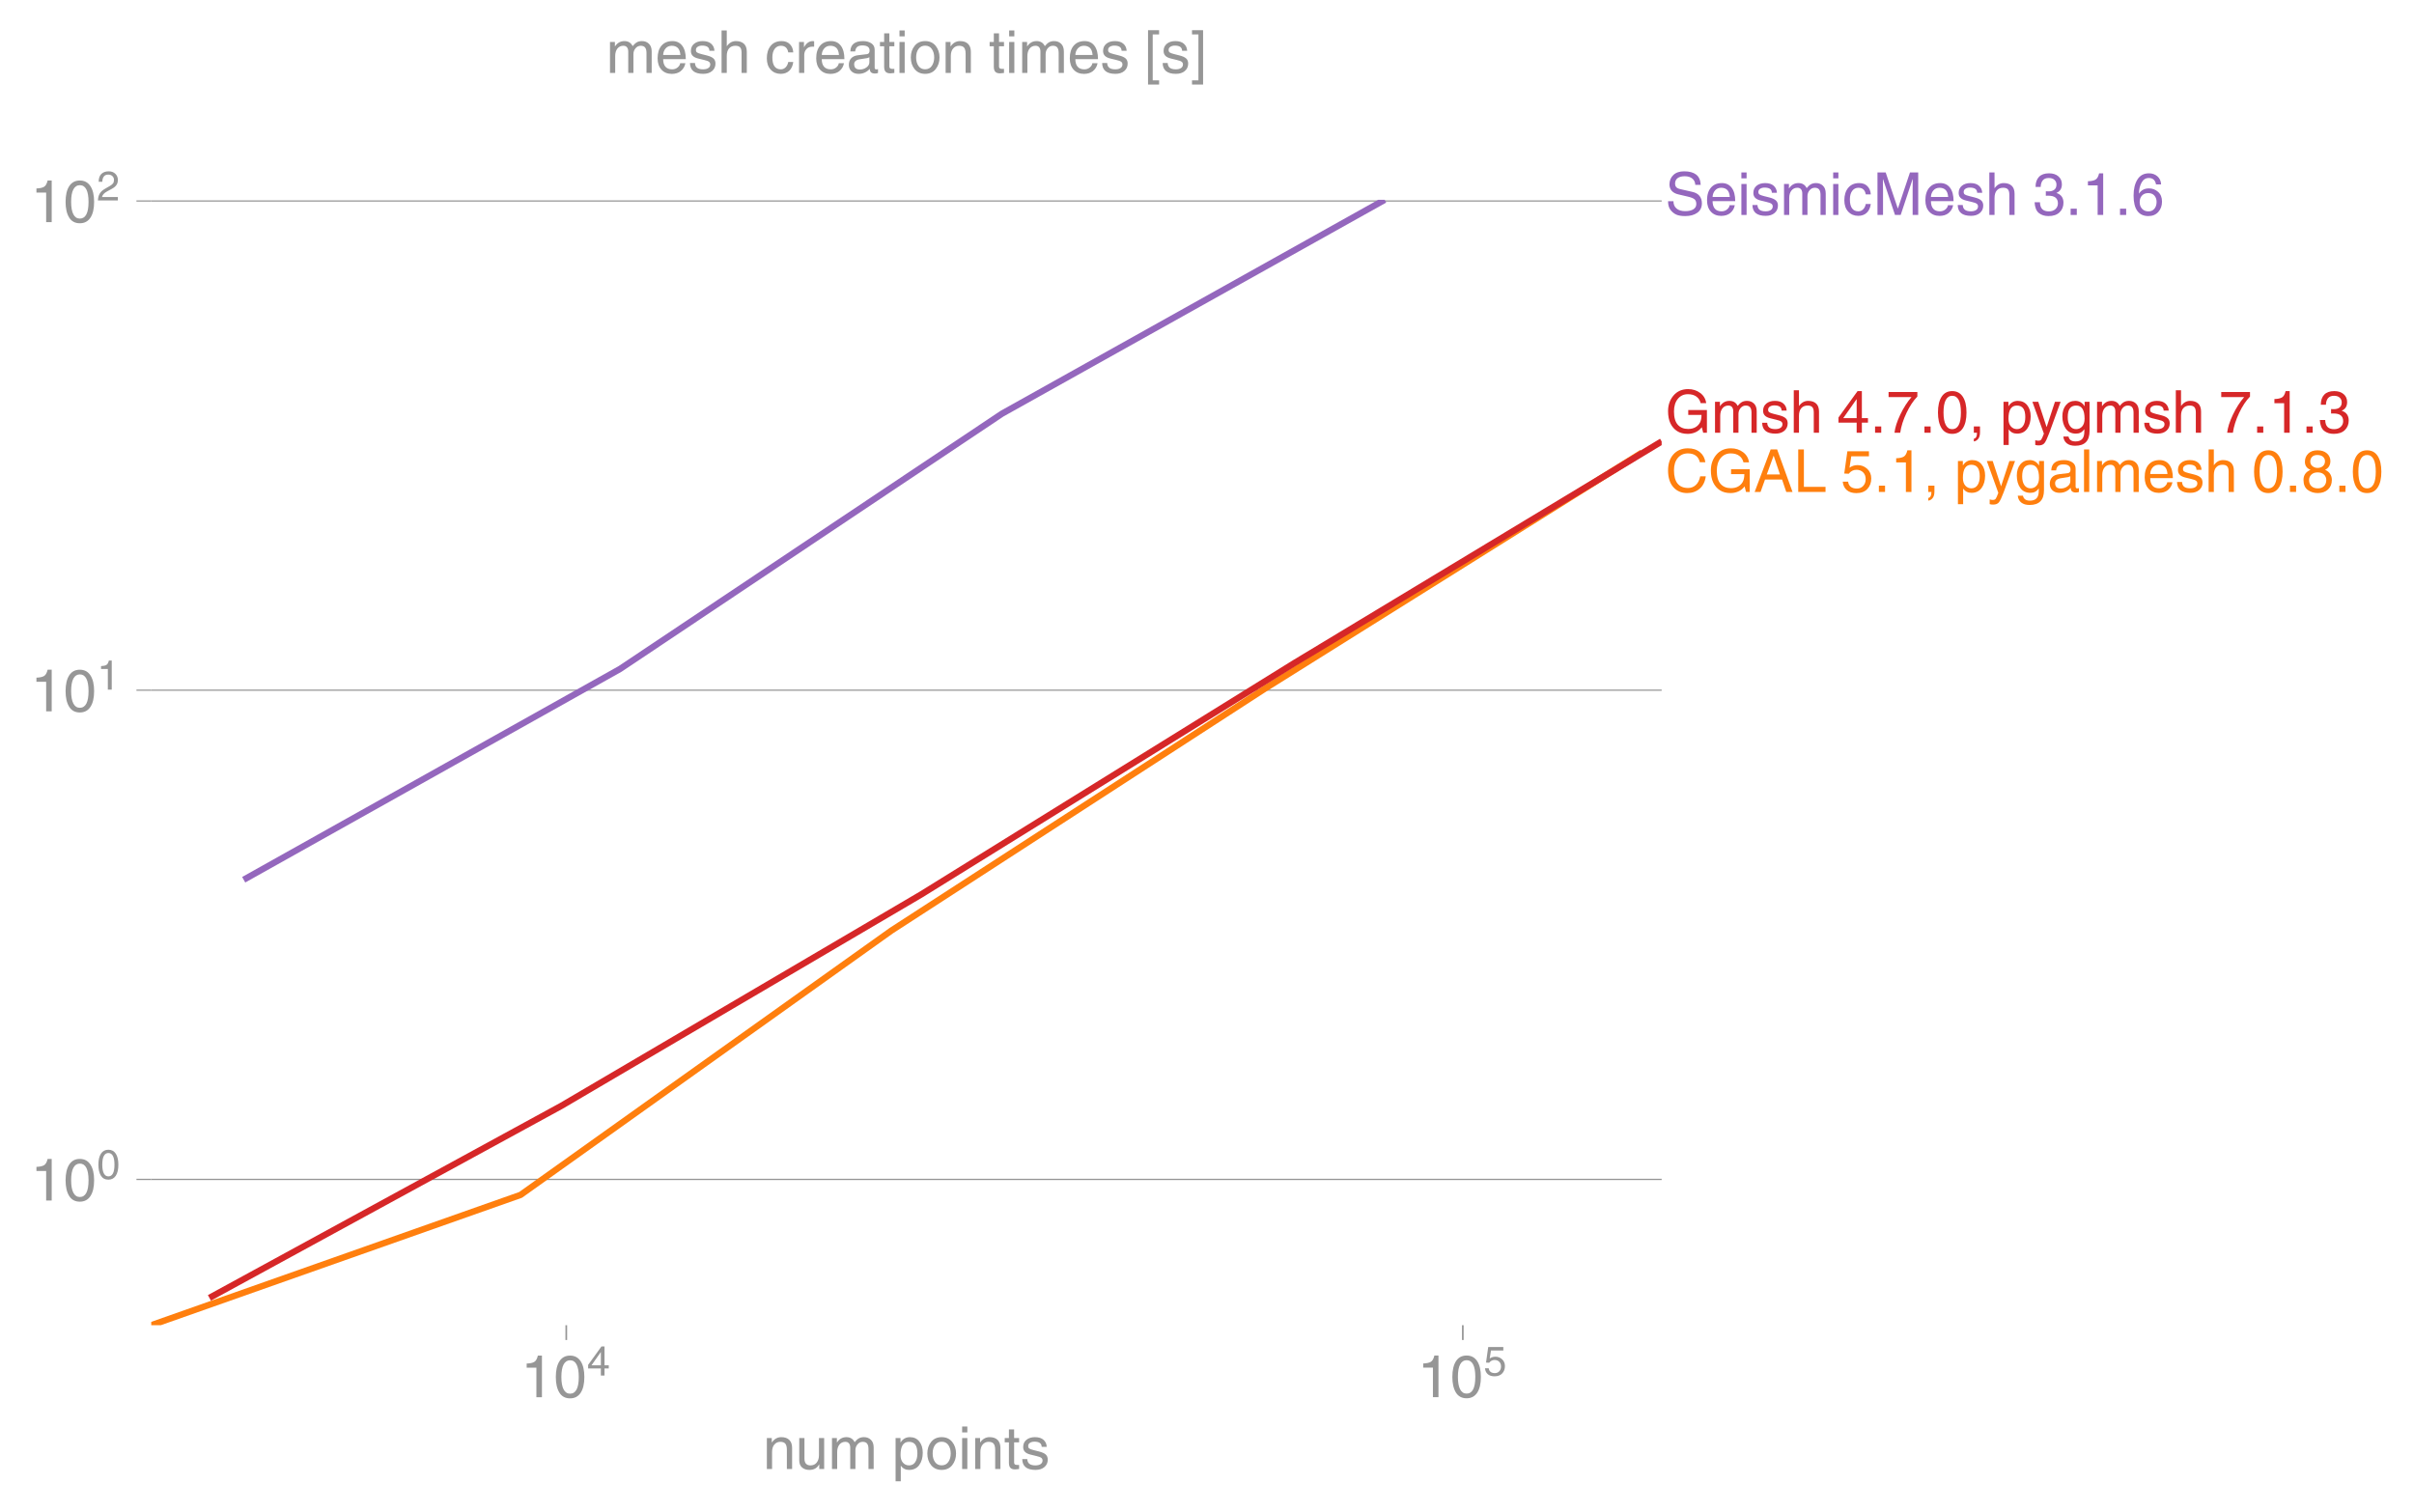
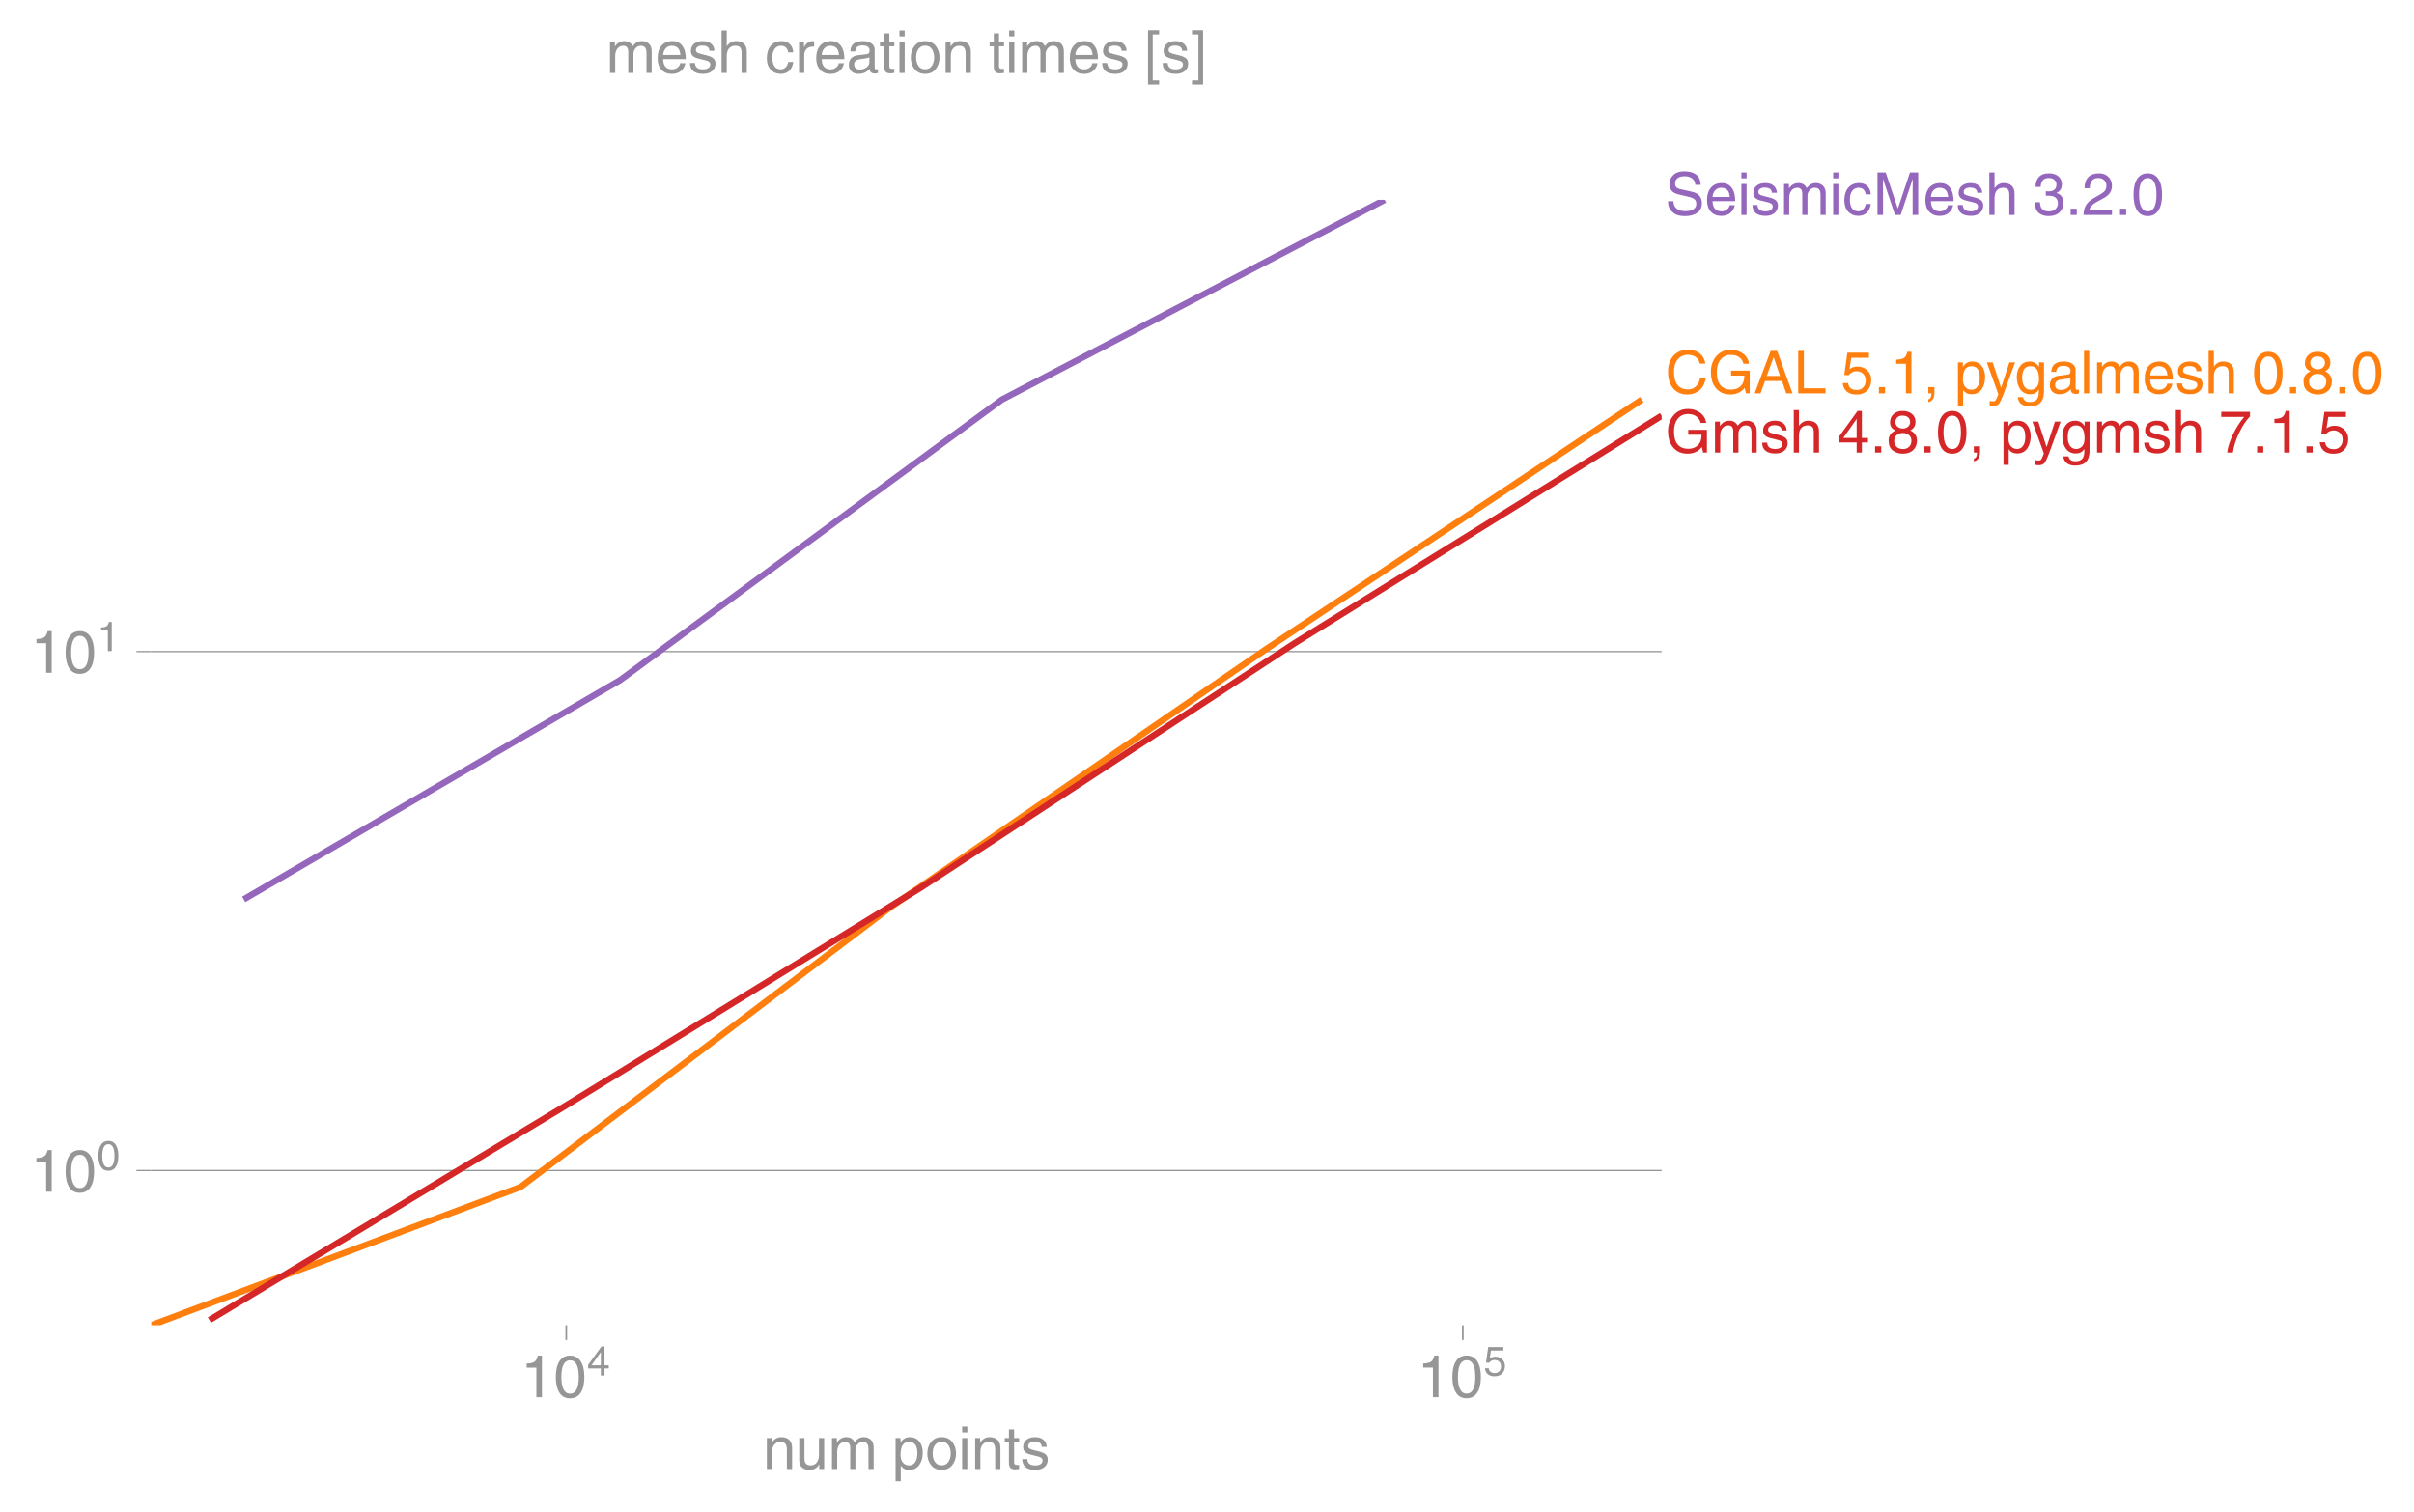
<svg xmlns="http://www.w3.org/2000/svg" xmlns:xlink="http://www.w3.org/1999/xlink" height="476.609" viewBox="0 0 570.76 357.457" width="761.013">
  <defs>
    <style>*{stroke-linecap:butt;stroke-linejoin:round}</style>
  </defs>
  <g id="figure_1">
    <path d="M0 357.457h570.76V0H0z" fill="none" id="patch_1" />
    <g id="axes_1">
      <path d="M35.76 313.361h357.12V47.25H35.76z" fill="none" id="patch_2" />
      <g id="matplotlib.axis_1">
        <g id="xtick_1">
          <g id="line2d_1">
            <defs>
-               <path d="M0 0v3.5" id="m20c9ebaa38" stroke="#969696" stroke-width=".4" />
-             </defs>
-             <use x="133.89" xlink:href="#m20c9ebaa38" y="313.361" fill="#969696" stroke="#969696" stroke-width=".4" />
+               <path d="M0 0v3.5" id="m26eaa6ec27" stroke="#969696" stroke-width=".4" />
+             </defs>
+             <use x="133.89" xlink:href="#m26eaa6ec27" y="313.361" fill="#969696" stroke="#969696" stroke-width=".4" />
          </g>
          <g transform="matrix(.14 0 0 -.14 123.11 330.41)" fill="#969696" id="text_1">
            <defs>
              <path d="M35.89 0h-9.374v49.906H10.109v6.985q8.594.28 12.782 2.75Q27.094 62.109 29 70.313h6.89z" id="HelveticaWorld-Regular-49" />
              <path d="M42.484 34.188q0 14.109-3.734 21.156-3.734 7.062-10.969 7.062-7.078 0-10.89-7.062-3.797-7.047-3.797-21.157 0-13.671 3.75-20.937Q20.609 6 27.78 6q7.235 0 10.969 7 3.734 7.016 3.734 21.188zm9.422 0q0-17.297-6.25-26.704-6.25-9.39-17.875-9.39-12.062 0-18.062 9.734-6 9.75-6 26.36 0 17.03 6.14 26.578 6.157 9.547 17.922 9.547 11.625 0 17.875-9.5t6.25-26.626z" id="HelveticaWorld-Regular-48" />
              <path d="M10.594 24.703h22.61v31.89h-.188zM42 17.093V0h-8.797v17.094H2.484v8.593L34.72 70.314H42v-45.61h10.297v-7.61z" id="HelveticaWorld-Regular-52" />
            </defs>
            <use transform="translate(0 .173)" xlink:href="#HelveticaWorld-Regular-49" />
            <use transform="translate(55.615 .173)" xlink:href="#HelveticaWorld-Regular-48" />
            <use transform="matrix(.7 0 0 .7 112.146 36.781)" xlink:href="#HelveticaWorld-Regular-52" />
          </g>
        </g>
        <g id="xtick_2">
-           <use x="345.864" xlink:href="#m20c9ebaa38" y="313.361" fill="#969696" stroke="#969696" stroke-width=".4" id="line2d_2" />
+           <use x="345.864" xlink:href="#m26eaa6ec27" y="313.361" fill="#969696" stroke="#969696" stroke-width=".4" id="line2d_2" />
          <g transform="matrix(.14 0 0 -.14 335.084 330.41)" fill="#969696" id="text_2">
            <defs>
              <path d="M14.703 40.922q5.813 4.39 13.625 4.39 9.469 0 16.281-6.296 6.813-6.297 6.813-16.22 0-10.78-6.578-17.796-6.563-7-18.422-7-10.313 0-16.266 5.047Q4.203 8.109 3.22 17.39h9.094q.671-5.672 4.437-8.672 3.766-3 10.453-3 6.485 0 10.64 4.484Q42 14.703 42 21.688q0 7.125-4.36 11.421-4.343 4.297-11.218 4.297-7.813 0-13.047-6.687l-7.563.39 5.266 37.594h36.438v-8.5H17.672z" id="HelveticaWorld-Regular-53" />
            </defs>
            <use transform="translate(0 .3)" xlink:href="#HelveticaWorld-Regular-49" />
            <use transform="translate(55.615 .3)" xlink:href="#HelveticaWorld-Regular-48" />
            <use transform="matrix(.7 0 0 .7 112.146 36.908)" xlink:href="#HelveticaWorld-Regular-53" />
          </g>
        </g>
        <g transform="matrix(.14 0 0 -.14 180.393 347.359)" fill="#969696" id="text_3">
          <defs>
            <path d="M49.219 0h-8.844v32.172q0 7.422-2.594 10.578-2.578 3.156-8.578 3.156-5.906 0-9.875-4.5-3.953-4.484-3.953-12.89V0H6.594v52.297h8.297v-7.375h.203q6.203 8.89 15.812 8.89 8.89 0 13.594-4.718 4.719-4.703 4.719-13.5z" id="HelveticaWorld-Regular-110" />
            <path d="M6.11 52.297h8.78V17.578q0-5.765 2.61-8.625Q20.125 6.11 25 6.11q6.781 0 10.594 4.797 3.812 4.813 3.812 12.578v28.813h8.782V0H39.89v7.625l-.188.188q-4.984-9.329-16.61-9.329-7.515 0-12.25 4.094Q6.11 6.688 6.11 14.703z" id="HelveticaWorld-Regular-117" />
            <path d="M6.594 52.297h8.297v-7.375h.203q5.906 8.89 15.812 8.89 9.813 0 13.922-8.5 3.75 4.594 7.266 6.547 3.515 1.953 8.703 1.953 6.781 0 11.484-4.453Q77 44.922 77 36.187V0h-8.781v33.797q0 6.094-2.297 9.094-2.297 3.015-7.422 3.015-5.172 0-8.75-4.203-3.563-4.203-3.563-9.812V0h-8.78v36.188q0 4.53-2.11 7.124-2.094 2.594-6.094 2.594-6.297 0-10.062-4.687-3.766-4.688-3.766-12.703V0H6.594z" id="HelveticaWorld-Regular-109" />
            <path d="M14.984 23.688q0-8.407 4.094-13 4.11-4.579 10.219-4.579 6.687 0 10.39 5.438 3.72 5.453 3.72 14.765 0 10.22-3.563 14.907-3.563 4.687-10.735 4.687-6.984 0-10.562-5.5-3.563-5.5-3.563-16.718zm-8.39 28.609h8.297v-7.375h.203q5.61 8.89 15.625 8.89 10.11 0 15.937-7.359 5.828-7.344 5.828-18.766 0-12.796-5.953-21Q40.578-1.515 29.5-1.515q-9.094 0-13.922 7.032h-.203v-26.22H6.594z" id="HelveticaWorld-Regular-112" />
            <path d="M12.703 26.219q0-8.735 3.953-14.375 3.953-5.64 11.219-5.64 7.531 0 11.438 5.905 3.906 5.907 3.906 14.11 0 8.297-3.907 14.078-3.906 5.797-11.437 5.797-6.969 0-11.078-5.453-4.094-5.438-4.094-14.422zm-8.984 0q0 11.672 6.484 19.625 6.5 7.968 17.672 7.968 11.438 0 17.875-8.062 6.453-8.047 6.453-19.531 0-11.516-6.406-19.625-6.39-8.11-17.922-8.11-11.078 0-17.625 7.86-6.531 7.86-6.531 19.875z" id="HelveticaWorld-Regular-111" />
            <path d="M6.594 61.813v9.968h8.781v-9.969zM15.375 0H6.594v52.297h8.781z" id="HelveticaWorld-Regular-105" />
            <path d="M17.188 45.016V10.984q0-2 1.093-3.046 1.11-1.047 3.938-1.047h3.375V0Q20.797-.688 19-.688q-5.516 0-8.063 2.641-2.53 2.64-2.53 8.547v34.516H1.311v7.28h7.094v14.595h8.781V52.297h8.407v-7.281z" id="HelveticaWorld-Regular-116" />
            <path d="M36.078 37.406q-.187 4.688-3.344 6.735-3.14 2.047-9.047 2.047-4.296 0-7.359-1.907-3.047-1.89-3.047-5.468 0-2.829 1.797-4.172 1.813-1.344 7.828-2.86l8.688-2.187q7.906-2 11.297-5.11 3.406-3.093 3.406-8.656 0-7.719-5.64-12.531-5.641-4.813-15.063-4.813-11 0-16.64 4.563-5.626 4.578-5.735 13.75h8.5q.203-5.422 3.594-8.063 3.39-2.625 10.171-2.625 5.516 0 8.766 2.188 3.25 2.203 3.25 6.11 0 2.78-2.11 4.437-2.093 1.672-8.296 3.078l-10.203 2.5q-6.203 1.562-9.157 4.656-2.953 3.094-2.953 8.031 0 7.72 5.516 12.203 5.531 4.5 14.406 4.5 9.485 0 14.531-4.624 5.047-4.61 5.344-11.782z" id="HelveticaWorld-Regular-115" />
          </defs>
          <use xlink:href="#HelveticaWorld-Regular-110" />
          <use x="55.176" xlink:href="#HelveticaWorld-Regular-117" />
          <use x="109.961" xlink:href="#HelveticaWorld-Regular-109" />
          <use x="192.969" xlink:href="#HelveticaWorld-Regular-32" />
          <use x="217.383" xlink:href="#HelveticaWorld-Regular-112" />
          <use x="273.877" xlink:href="#HelveticaWorld-Regular-111" />
          <use x="329.785" xlink:href="#HelveticaWorld-Regular-105" />
          <use x="351.807" xlink:href="#HelveticaWorld-Regular-110" />
          <use x="406.982" xlink:href="#HelveticaWorld-Regular-116" />
          <use x="434.668" xlink:href="#HelveticaWorld-Regular-115" />
        </g>
      </g>
      <g id="matplotlib.axis_2">
        <g id="ytick_1">
-           <path clip-path="url(#p640cd14c12)" d="M35.76 278.877h357.12" fill="none" stroke="#969696" stroke-linecap="square" stroke-width=".3" id="line2d_3" />
+           <path clip-path="url(#pea468cc1df)" d="M35.76 276.781h357.12" fill="none" stroke="#969696" stroke-linecap="square" stroke-width=".3" id="line2d_3" />
          <g id="line2d_4">
            <defs>
-               <path d="M0 0h-3.5" id="m6c29d87ac8" stroke="#969696" stroke-width=".3" />
-             </defs>
-             <use x="35.76" xlink:href="#m6c29d87ac8" y="278.877" fill="#969696" stroke="#969696" stroke-width=".3" />
-           </g>
-           <g transform="matrix(.14 0 0 -.14 7.2 283.902)" fill="#969696" id="text_4">
+               <path d="M0 0h-3.5" id="m355a48ece4" stroke="#969696" stroke-width=".3" />
+             </defs>
+             <use x="35.76" xlink:href="#m355a48ece4" y="276.781" fill="#969696" stroke="#969696" stroke-width=".3" />
+           </g>
+           <g transform="matrix(.14 0 0 -.14 7.2 281.806)" fill="#969696" id="text_4">
            <use transform="translate(0 .173)" xlink:href="#HelveticaWorld-Regular-49" />
            <use transform="translate(55.615 .173)" xlink:href="#HelveticaWorld-Regular-48" />
            <use transform="matrix(.7 0 0 .7 112.146 36.781)" xlink:href="#HelveticaWorld-Regular-48" />
          </g>
        </g>
        <g id="ytick_2">
-           <path clip-path="url(#p640cd14c12)" d="M35.76 163.201h357.12" fill="none" stroke="#969696" stroke-linecap="square" stroke-width=".3" id="line2d_5" />
-           <use x="35.76" xlink:href="#m6c29d87ac8" y="163.201" fill="#969696" stroke="#969696" stroke-width=".3" id="line2d_6" />
-           <g transform="matrix(.14 0 0 -.14 7.2 168.226)" fill="#969696" id="text_5">
+           <path clip-path="url(#pea468cc1df)" d="M35.76 154.076h357.12" fill="none" stroke="#969696" stroke-linecap="square" stroke-width=".3" id="line2d_5" />
+           <use x="35.76" xlink:href="#m355a48ece4" y="154.076" fill="#969696" stroke="#969696" stroke-width=".3" id="line2d_6" />
+           <g transform="matrix(.14 0 0 -.14 7.2 159.1)" fill="#969696" id="text_5">
            <use transform="translate(0 .173)" xlink:href="#HelveticaWorld-Regular-49" />
            <use transform="translate(55.615 .173)" xlink:href="#HelveticaWorld-Regular-48" />
            <use transform="matrix(.7 0 0 .7 112.146 36.781)" xlink:href="#HelveticaWorld-Regular-49" />
          </g>
        </g>
-         <g id="ytick_3">
-           <path clip-path="url(#p640cd14c12)" d="M35.76 47.525h357.12" fill="none" stroke="#969696" stroke-linecap="square" stroke-width=".3" id="line2d_7" />
-           <use x="35.76" xlink:href="#m6c29d87ac8" y="47.525" fill="#969696" stroke="#969696" stroke-width=".3" id="line2d_8" />
-           <g transform="matrix(.14 0 0 -.14 7.2 52.55)" fill="#969696" id="text_6">
-             <defs>
-               <path d="M4.39 45.125q0 12.39 6.391 18.781 6.406 6.407 17.938 6.407 9.656 0 15.812-5.86 6.157-5.86 6.157-15.14 0-7.22-3.547-12.188-3.532-4.953-10.422-8.703l-12.11-6.64Q13.922 15.921 12.5 8.296h38.188V0H2.593q.39 9.906 4.297 16.5 3.906 6.594 12.203 11.375l12.593 7.328q5.032 2.89 7.329 5.984 2.297 3.094 2.297 8.516 0 5.375-3.766 9.031-3.75 3.672-10.156 3.672-7.078 0-10.594-4.672-3.516-4.656-3.61-12.609z" id="HelveticaWorld-Regular-50" />
-             </defs>
-             <use transform="translate(0 .173)" xlink:href="#HelveticaWorld-Regular-49" />
-             <use transform="translate(55.615 .173)" xlink:href="#HelveticaWorld-Regular-48" />
-             <use transform="matrix(.7 0 0 .7 112.146 36.781)" xlink:href="#HelveticaWorld-Regular-50" />
-           </g>
-         </g>
-       </g>
-       <path clip-path="url(#p640cd14c12)" d="M35.76 313.361l87.32-30.817 87.679-62.502 88.498-57.328 88.94-55.687" fill="none" stroke="#ff7f0e" stroke-linecap="square" stroke-width="1.5" id="line2d_9" />
-       <path clip-path="url(#p640cd14c12)" d="M49.515 306.892l83.199-45.4 85.086-49.99 88.303-54.75 86.777-52.367" fill="none" stroke="#d62728" stroke-linecap="square" stroke-width="1.5" id="line2d_10" />
-       <path clip-path="url(#p640cd14c12)" d="M57.619 208.02l88.985-49.845 90.31-60.362 90.474-50.564" fill="none" stroke="#9467bd" stroke-linecap="square" stroke-width="1.5" id="line2d_11" />
-       <g transform="matrix(.14 0 0 -.14 393.777 116.323)" fill="#ff7f0e" id="text_7">
+       </g>
+       <path clip-path="url(#pea468cc1df)" d="M35.76 313.361l87.32-32.69 87.679-66.3 88.498-60.812 88.94-59.071" fill="none" stroke="#ff7f0e" stroke-linecap="square" stroke-width="1.5" id="line2d_7" />
+       <path clip-path="url(#pea468cc1df)" d="M49.515 312.139l83.199-50.07 85.086-52.243 88.303-57.738 86.777-53.78" fill="none" stroke="#d62728" stroke-linecap="square" stroke-width="1.5" id="line2d_8" />
+       <path clip-path="url(#pea468cc1df)" d="M57.619 212.666l88.985-51.836 90.31-66.355 90.474-47.226" fill="none" stroke="#9467bd" stroke-linecap="square" stroke-width="1.5" id="line2d_9" />
+       <g transform="matrix(.14 0 0 -.14 393.777 93.015)" fill="#ff7f0e" id="text_6">
        <defs>
          <path d="M58.016 50.203q-1.625 7.313-6.782 11.094-5.14 3.797-13.343 3.797-10.594 0-17.047-7.703-6.438-7.688-6.438-20.766 0-15.14 6.094-22.547 6.11-7.39 17.688-7.39 7.609 0 13.093 5.046 5.5 5.063 7.407 14.688h9.421Q66.22 12.594 57.625 5.344t-20.906-7.25q-14.703 0-23.516 10.11Q4.391 18.311 4.391 36.28q0 17.328 9.203 27.36 9.203 10.047 24.297 10.047 12.5 0 20.265-6.454 7.766-6.437 9.235-17.03z" id="HelveticaWorld-Regular-67" />
          <path d="M38.484 38.375h31.532V0h-6.297l-2.344 9.281Q56.781 3.421 50.578.75q-6.187-2.656-12.875-2.656-10.797 0-18.047 4.703-7.25 4.719-11.265 13.015-4 8.313-4 20.72 0 15.468 9.203 26.312 9.203 10.843 24.781 10.843 11.625 0 20.313-6.5Q67.39 60.688 68.796 50h-9.375q-1.703 7.078-7.219 11.078-5.516 4.016-14.312 4.016-10.594 0-17.047-7.985-6.438-7.984-6.438-21.125 0-15.28 6.39-22.437Q27.204 6.39 38.282 6.39q7.235 0 12.235 2.859 5 2.86 7.687 7.766 2.688 4.906 2.688 13.062H38.484z" id="HelveticaWorld-Regular-71" />
          <path d="M44 29.5L33.406 61.078h-.203L21.687 29.5zm-25.297-8.594L11.188 0h-9.97l27 71.781h10.985L65.187 0H54.594l-7.078 20.906z" id="HelveticaWorld-Regular-65" />
          <path d="M17.672 8.594h36.531V0H8.11v71.781h9.563z" id="HelveticaWorld-Regular-76" />
          <path d="M19.094 0H8.687v10.594h10.407z" id="HelveticaWorld-Regular-46" />
          <path d="M8.688 10.594h10.406V.78q0-7.422-3.078-11.172-3.078-3.765-7.328-4.312v4.594Q14.015-9.422 14.015 0H8.687z" id="HelveticaWorld-Regular-44" />
          <path d="M39.016 52.297h9.562L29.891.984q-.5-1.375-.985-2.593-4.25-11.329-7.328-15.547-3.078-4.235-9.953-4.235-3.61 0-5.906.782v8.015q2.484-.89 5.468-.89 3.22 0 4.704 2.03 1.5 2.032 4.421 9.938L.875 52.297h9.922L24.812 9.719H25z" id="HelveticaWorld-Regular-121" />
          <path d="M12.984 26.313q0-9.61 3.813-14.907Q20.609 6.11 27.094 6.11q6.312 0 10.312 4.579 4 4.593 4 13 0 11.03-3.5 16.625-3.484 5.593-10.61 5.593-7.171 0-10.75-4.765-3.562-4.766-3.562-14.828zM49.812 2.983q0-12.609-6.062-18.797-6.047-6.203-18.266-6.203-8.78 0-13.984 4.047Q6.297-13.922 5.516-6.39h8.796q.672-3.812 3.532-6.062 2.86-2.25 8.281-2.25 7.375 0 11.125 3.969 3.766 3.953 3.766 12.828v3.719h-.188q-4.937-7.329-13.922-7.329-11.187 0-17.093 8.25-5.907 8.25-5.907 20.953 0 11.625 5.953 18.875 5.97 7.25 15.829 7.25 9.906 0 15.625-8.89h.187v7.375h8.313z" id="HelveticaWorld-Regular-103" />
          <path d="M38.375 26.703q-.969-1.015-3.828-1.656-2.86-.625-10.672-1.656-5.766-.688-8.469-2.844-2.703-2.14-2.703-5.656 0-4.297 2.281-6.688 2.297-2.39 7.329-2.39 6.296 0 11.171 3.578 4.891 3.593 4.891 8.718zM6.203 36.375q.297 8.844 5.734 13.14 5.454 4.297 15.844 4.297 8.297 0 13.907-3.765 5.624-3.75 5.624-10.844V9.078Q47.313 6 50.094 6q1.125 0 2.89.39V0Q50.594-.984 48-.984q-4.5 0-6.703 1.921-2.188 1.938-2.281 6.047-7.516-8.5-18.891-8.5-7.422 0-11.922 4.204Q3.72 6.89 3.72 13.624q0 6.89 3.906 11.125Q11.531 29 19 29.89l15.516 1.891q4.203.64 4.203 6.203 0 4.11-3.047 6.297-3.047 2.203-9.25 2.203-5.516 0-8.485-2.437-2.953-2.438-3.53-7.672z" id="HelveticaWorld-Regular-97" />
          <path d="M15.375 0H6.594v71.781h8.781z" id="HelveticaWorld-Regular-108" />
          <path d="M42.484 30.328q-.687 8.485-4.5 12.031-3.797 3.547-10.109 3.547-6.39 0-10.328-4.5-3.922-4.484-4.172-11.078zm8.391-13.922q-1.453-8.11-7.953-13.422-5.719-4.5-15.047-4.593-10.984.093-17.438 7.203Q4 12.704 4 24.704q0 13.78 6.64 21.437 6.641 7.672 18.47 7.672 10.593 0 16.546-7.922 5.953-7.907 5.953-22.594H13.375q0-8.203 3.813-12.703Q21 6.109 28.608 6.109q5.375 0 9.235 3.235 3.86 3.25 4.25 7.062z" id="HelveticaWorld-Regular-101" />
          <path d="M49.219 0h-8.844v34.188q0 6.296-2.438 9-2.437 2.718-7.953 2.718-6.797 0-10.703-4.406-3.906-4.39-3.906-12.984V0H6.594v71.781h8.781V45.312h.203q6 8.5 15.328 8.5 8.594 0 13.453-4.5 4.86-4.484 4.86-13.718z" id="HelveticaWorld-Regular-104" />
          <path d="M27.594 40.578q5.422 0 8.953 3.094 3.547 3.11 3.547 8.234 0 4.594-3.407 7.547-3.39 2.953-9.687 2.953-5.61 0-8.672-3.11-3.047-3.093-3.047-7.874 0-5.125 3.813-7.984 3.812-2.86 8.5-2.86zm.093-7.562q-6.78 0-10.64-3.766-3.86-3.766-3.86-9.234 0-6.297 3.907-10.157Q21 6 28.219 6q6.406 0 10.234 3.86 3.828 3.859 3.828 10.265 0 5.469-3.828 9.172-3.828 3.719-10.766 3.719zM49.22 52.203q0-10.594-9.032-14.797 6.204-2.781 8.86-7.36 2.656-4.562 2.656-9.733 0-10.016-6.453-16.125-6.438-6.094-17.375-6.094-9.563 0-16.813 5.25-7.25 5.25-7.25 17.062 0 11.922 11.907 16.907-9.516 3.796-9.516 13.671 0 8.297 5.64 13.813 5.641 5.516 15.641 5.516 10.016 0 15.875-5.204 5.86-5.203 5.86-12.906z" id="HelveticaWorld-Regular-56" />
        </defs>
        <use xlink:href="#HelveticaWorld-Regular-67" />
        <use x="72.314" xlink:href="#HelveticaWorld-Regular-71" />
        <use x="149.414" xlink:href="#HelveticaWorld-Regular-65" />
        <use x="216.113" xlink:href="#HelveticaWorld-Regular-76" />
        <use x="271.729" xlink:href="#HelveticaWorld-Regular-32" />
        <use x="296.143" xlink:href="#HelveticaWorld-Regular-53" />
        <use x="351.758" xlink:href="#HelveticaWorld-Regular-46" />
        <use x="379.541" xlink:href="#HelveticaWorld-Regular-49" />
        <use x="435.156" xlink:href="#HelveticaWorld-Regular-44" />
        <use x="462.939" xlink:href="#HelveticaWorld-Regular-32" />
        <use x="487.354" xlink:href="#HelveticaWorld-Regular-112" />
        <use x="541.848" xlink:href="#HelveticaWorld-Regular-121" />
        <use x="589.457" xlink:href="#HelveticaWorld-Regular-103" />
        <use x="645.365" xlink:href="#HelveticaWorld-Regular-97" />
        <use x="700.297" xlink:href="#HelveticaWorld-Regular-108" />
        <use x="722.318" xlink:href="#HelveticaWorld-Regular-109" />
        <use x="805.326" xlink:href="#HelveticaWorld-Regular-101" />
        <use x="860.746" xlink:href="#HelveticaWorld-Regular-115" />
        <use x="910.746" xlink:href="#HelveticaWorld-Regular-104" />
        <use x="965.922" xlink:href="#HelveticaWorld-Regular-32" />
        <use x="990.336" xlink:href="#HelveticaWorld-Regular-48" />
        <use x="1045.951" xlink:href="#HelveticaWorld-Regular-46" />
        <use x="1073.734" xlink:href="#HelveticaWorld-Regular-56" />
        <use x="1129.35" xlink:href="#HelveticaWorld-Regular-46" />
        <use x="1157.133" xlink:href="#HelveticaWorld-Regular-48" />
      </g>
-       <g transform="matrix(.14 0 0 -.14 393.777 102.323)" fill="#d62728" id="text_8">
+       <g transform="matrix(.14 0 0 -.14 393.777 107.015)" fill="#d62728" id="text_7">
        <defs>
          <path d="M3.719 68.797h48.578v-7.719Q42.28 50.875 33.984 33.484 25.687 16.11 23.391 0h-9.672q1.469 13.281 9.719 30.531 8.25 17.266 18.953 29.672H3.719z" id="HelveticaWorld-Regular-55" />
-           <path d="M22.406 39.984q2.203-.187 4.594-.187 6.203 0 9.781 2.86 3.594 2.859 3.594 8.656 0 4.687-3.344 7.89-3.343 3.203-9.64 3.203-6.985 0-10.235-4.11-3.234-4.093-3.437-10.983h-8.64q0 10.984 5.765 16.984 5.765 6.016 16.937 6.016 9.922 0 15.828-5.11 5.907-5.094 5.907-13.39 0-10.704-9.032-14.5v-.204q11.72-4 11.72-16.406 0-9.906-6.595-16.265-6.593-6.344-18.703-6.344-9.906 0-16.312 5.203Q4.204 8.5 3.422 21.484H12.5q.203-8.109 4-11.797Q20.313 6 27.484 6q6.938 0 11.141 3.86 4.203 3.859 4.203 9.718 0 6.406-4.016 9.672-4 3.266-12.39 3.266-2 0-4.016-.094z" id="HelveticaWorld-Regular-51" />
        </defs>
        <use xlink:href="#HelveticaWorld-Regular-71" />
        <use x="77.1" xlink:href="#HelveticaWorld-Regular-109" />
        <use x="160.107" xlink:href="#HelveticaWorld-Regular-115" />
        <use x="210.107" xlink:href="#HelveticaWorld-Regular-104" />
        <use x="265.283" xlink:href="#HelveticaWorld-Regular-32" />
        <use x="289.697" xlink:href="#HelveticaWorld-Regular-52" />
        <use x="345.313" xlink:href="#HelveticaWorld-Regular-46" />
-         <use x="373.096" xlink:href="#HelveticaWorld-Regular-55" />
+         <use x="373.096" xlink:href="#HelveticaWorld-Regular-56" />
        <use x="428.711" xlink:href="#HelveticaWorld-Regular-46" />
        <use x="456.494" xlink:href="#HelveticaWorld-Regular-48" />
        <use x="512.109" xlink:href="#HelveticaWorld-Regular-44" />
        <use x="539.893" xlink:href="#HelveticaWorld-Regular-32" />
        <use x="564.307" xlink:href="#HelveticaWorld-Regular-112" />
        <use x="618.801" xlink:href="#HelveticaWorld-Regular-121" />
        <use x="666.41" xlink:href="#HelveticaWorld-Regular-103" />
        <use x="722.318" xlink:href="#HelveticaWorld-Regular-109" />
        <use x="805.326" xlink:href="#HelveticaWorld-Regular-115" />
        <use x="855.326" xlink:href="#HelveticaWorld-Regular-104" />
        <use x="910.502" xlink:href="#HelveticaWorld-Regular-32" />
        <use x="934.916" xlink:href="#HelveticaWorld-Regular-55" />
        <use x="990.531" xlink:href="#HelveticaWorld-Regular-46" />
        <use x="1018.314" xlink:href="#HelveticaWorld-Regular-49" />
        <use x="1073.93" xlink:href="#HelveticaWorld-Regular-46" />
-         <use x="1101.713" xlink:href="#HelveticaWorld-Regular-51" />
-       </g>
-       <g transform="matrix(.14 0 0 -.14 393.777 50.825)" fill="#9467bd" id="text_9">
+         <use x="1101.713" xlink:href="#HelveticaWorld-Regular-53" />
+       </g>
+       <g transform="matrix(.14 0 0 -.14 393.777 50.825)" fill="#9467bd" id="text_8">
        <defs>
          <path d="M50.39 50.781q-.296 6.844-5.109 10.719-4.797 3.875-12.656 3.875-7.922 0-12.172-3.25-4.234-3.234-4.234-9.344 0-3.265 1.843-5.61 1.86-2.343 6.641-3.468l20.516-4.687q8.297-1.813 12.297-6.875 4.015-5.047 4.015-12.313 0-10.64-7.812-16.187-7.813-5.547-20.313-5.547-9.531 0-15.031 2.437-5.484 2.453-9.734 7.766-4.25 5.328-4.25 14.89h9.093q0-8 5.313-12.406 5.328-4.39 14.5-4.39 8.89 0 13.844 3.156 4.953 3.156 4.953 8.953 0 5.281-2.953 7.89Q46.188 29 37.594 31l-15.469 3.625q-7.719 1.75-11.531 6.125Q6.78 45.125 6.78 51.516q0 9.672 6.516 15.922 6.531 6.25 18.203 6.25 13.172 0 20.328-5.5 7.156-5.485 7.688-17.407z" id="HelveticaWorld-Regular-83" />
          <path d="M39.594 34.719q-1.89 11.187-12.39 11.187-6.5 0-10.454-5.203-3.953-5.203-3.953-14.484 0-10.11 3.656-15.11 3.672-5 10.64-5 4.688 0 8.11 3.438 3.422 3.437 4.39 8.953h8.5q-1.312-9.703-6.859-14.86-5.547-5.156-14.328-5.156-10.297 0-16.89 7.047-6.594 7.063-6.594 19.172 0 13.281 6.594 21.188 6.593 7.922 18.5 7.922 8.687 0 13.843-5.204 5.157-5.203 5.735-13.89z" id="HelveticaWorld-Regular-99" />
          <path d="M67.484 0v42.39q0 .829.094 8.126t.094 9.78h-.281L47.312 0h-9.609L17.578 60.203h-.297q0-3.61.094-10.297.11-6.687.11-7.515V0H8.108v71.781h13.86L42.39 11.078h.28l20.313 60.703h13.922V0z" id="HelveticaWorld-Regular-77" />
-           <path d="M14.11 21.578q0-6.875 4.093-11.234Q22.313 6 28.906 6q6.297 0 10.032 4.438 3.734 4.453 3.734 11.687 0 6.297-3.688 10.547-3.687 4.25-10.468 4.25-6.594 0-10.5-4.156-3.907-4.157-3.907-11.188zM41.702 51.61q-.984 5.375-3.984 8.078-3 2.72-8.125 2.72-8.11 0-12.36-7.923-4.25-7.906-4.343-18.109l.203-.188q5.61 8.641 16.687 8.641 8.844 0 15.438-5.86 6.593-5.859 6.593-16.452 0-10.5-6.25-17.47-6.25-6.952-16.843-6.952-12.219 0-18.563 8.687-6.344 8.703-6.344 25.938 0 16.593 6.485 27.093 6.5 10.5 19.484 10.5 8.407 0 14.219-5.015 5.813-5 6.297-13.688z" id="HelveticaWorld-Regular-54" />
+           <path d="M22.406 39.984q2.203-.187 4.594-.187 6.203 0 9.781 2.86 3.594 2.859 3.594 8.656 0 4.687-3.344 7.89-3.343 3.203-9.64 3.203-6.985 0-10.235-4.11-3.234-4.093-3.437-10.983h-8.64q0 10.984 5.765 16.984 5.765 6.016 16.937 6.016 9.922 0 15.828-5.11 5.907-5.094 5.907-13.39 0-10.704-9.032-14.5v-.204q11.72-4 11.72-16.406 0-9.906-6.595-16.265-6.593-6.344-18.703-6.344-9.906 0-16.312 5.203Q4.204 8.5 3.422 21.484H12.5q.203-8.109 4-11.797Q20.313 6 27.484 6q6.938 0 11.141 3.86 4.203 3.859 4.203 9.718 0 6.406-4.016 9.672-4 3.266-12.39 3.266-2 0-4.016-.094z" id="HelveticaWorld-Regular-51" />
+           <path d="M4.39 45.125q0 12.39 6.391 18.781 6.406 6.407 17.938 6.407 9.656 0 15.812-5.86 6.157-5.86 6.157-15.14 0-7.22-3.547-12.188-3.532-4.953-10.422-8.703l-12.11-6.64Q13.922 15.921 12.5 8.296h38.188V0H2.593q.39 9.906 4.297 16.5 3.906 6.594 12.203 11.375l12.593 7.328q5.032 2.89 7.329 5.984 2.297 3.094 2.297 8.516 0 5.375-3.766 9.031-3.75 3.672-10.156 3.672-7.078 0-10.594-4.672-3.516-4.656-3.61-12.609z" id="HelveticaWorld-Regular-50" />
        </defs>
        <use xlink:href="#HelveticaWorld-Regular-83" />
        <use x="66.211" xlink:href="#HelveticaWorld-Regular-101" />
        <use x="121.631" xlink:href="#HelveticaWorld-Regular-105" />
        <use x="143.652" xlink:href="#HelveticaWorld-Regular-115" />
        <use x="193.652" xlink:href="#HelveticaWorld-Regular-109" />
        <use x="276.66" xlink:href="#HelveticaWorld-Regular-105" />
        <use x="298.682" xlink:href="#HelveticaWorld-Regular-99" />
        <use x="349.951" xlink:href="#HelveticaWorld-Regular-77" />
        <use x="434.961" xlink:href="#HelveticaWorld-Regular-101" />
        <use x="490.381" xlink:href="#HelveticaWorld-Regular-115" />
        <use x="540.381" xlink:href="#HelveticaWorld-Regular-104" />
        <use x="595.557" xlink:href="#HelveticaWorld-Regular-32" />
        <use x="619.971" xlink:href="#HelveticaWorld-Regular-51" />
        <use x="675.586" xlink:href="#HelveticaWorld-Regular-46" />
-         <use x="703.369" xlink:href="#HelveticaWorld-Regular-49" />
+         <use x="703.369" xlink:href="#HelveticaWorld-Regular-50" />
        <use x="758.984" xlink:href="#HelveticaWorld-Regular-46" />
-         <use x="786.768" xlink:href="#HelveticaWorld-Regular-54" />
-       </g>
-       <g transform="matrix(.14 0 0 -.14 143.302 17.25)" fill="#969696" id="text_10">
+         <use x="786.768" xlink:href="#HelveticaWorld-Regular-48" />
+       </g>
+       <g transform="matrix(.14 0 0 -.14 143.302 17.25)" fill="#969696" id="text_9">
        <defs>
          <path d="M15.375 0H6.594v52.297h8.297v-8.688h.203q5.703 10.203 14.687 10.203 1.422 0 2.297-.296V44.39h-3.266q-5.906 0-9.671-4.016-3.766-4-3.766-9.953z" id="HelveticaWorld-Regular-114" />
          <path d="M14.203-12.5H25v-7.078H6.297v91.797H25v-7.125H14.203z" id="HelveticaWorld-Regular-91" />
          <path d="M13.625 65.094H2.781v7.125h18.703v-91.797H2.781v7.078h10.844z" id="HelveticaWorld-Regular-93" />
        </defs>
        <use xlink:href="#HelveticaWorld-Regular-109" />
        <use x="83.008" xlink:href="#HelveticaWorld-Regular-101" />
        <use x="138.428" xlink:href="#HelveticaWorld-Regular-115" />
        <use x="188.428" xlink:href="#HelveticaWorld-Regular-104" />
        <use x="243.604" xlink:href="#HelveticaWorld-Regular-32" />
        <use x="268.018" xlink:href="#HelveticaWorld-Regular-99" />
        <use x="319.287" xlink:href="#HelveticaWorld-Regular-114" />
        <use x="350.855" xlink:href="#HelveticaWorld-Regular-101" />
        <use x="406.275" xlink:href="#HelveticaWorld-Regular-97" />
        <use x="461.207" xlink:href="#HelveticaWorld-Regular-116" />
        <use x="488.893" xlink:href="#HelveticaWorld-Regular-105" />
        <use x="510.914" xlink:href="#HelveticaWorld-Regular-111" />
        <use x="566.822" xlink:href="#HelveticaWorld-Regular-110" />
        <use x="621.998" xlink:href="#HelveticaWorld-Regular-32" />
        <use x="646.412" xlink:href="#HelveticaWorld-Regular-116" />
        <use x="674.098" xlink:href="#HelveticaWorld-Regular-105" />
        <use x="696.119" xlink:href="#HelveticaWorld-Regular-109" />
        <use x="779.127" xlink:href="#HelveticaWorld-Regular-101" />
        <use x="834.547" xlink:href="#HelveticaWorld-Regular-115" />
        <use x="884.547" xlink:href="#HelveticaWorld-Regular-32" />
        <use x="908.961" xlink:href="#HelveticaWorld-Regular-91" />
        <use x="936.744" xlink:href="#HelveticaWorld-Regular-115" />
        <use x="986.744" xlink:href="#HelveticaWorld-Regular-93" />
      </g>
    </g>
  </g>
  <defs>
-     <clipPath id="p640cd14c12">
+     <clipPath id="pea468cc1df">
      <path d="M35.76 47.249h357.12v266.112H35.76z" />
    </clipPath>
  </defs>
</svg>
